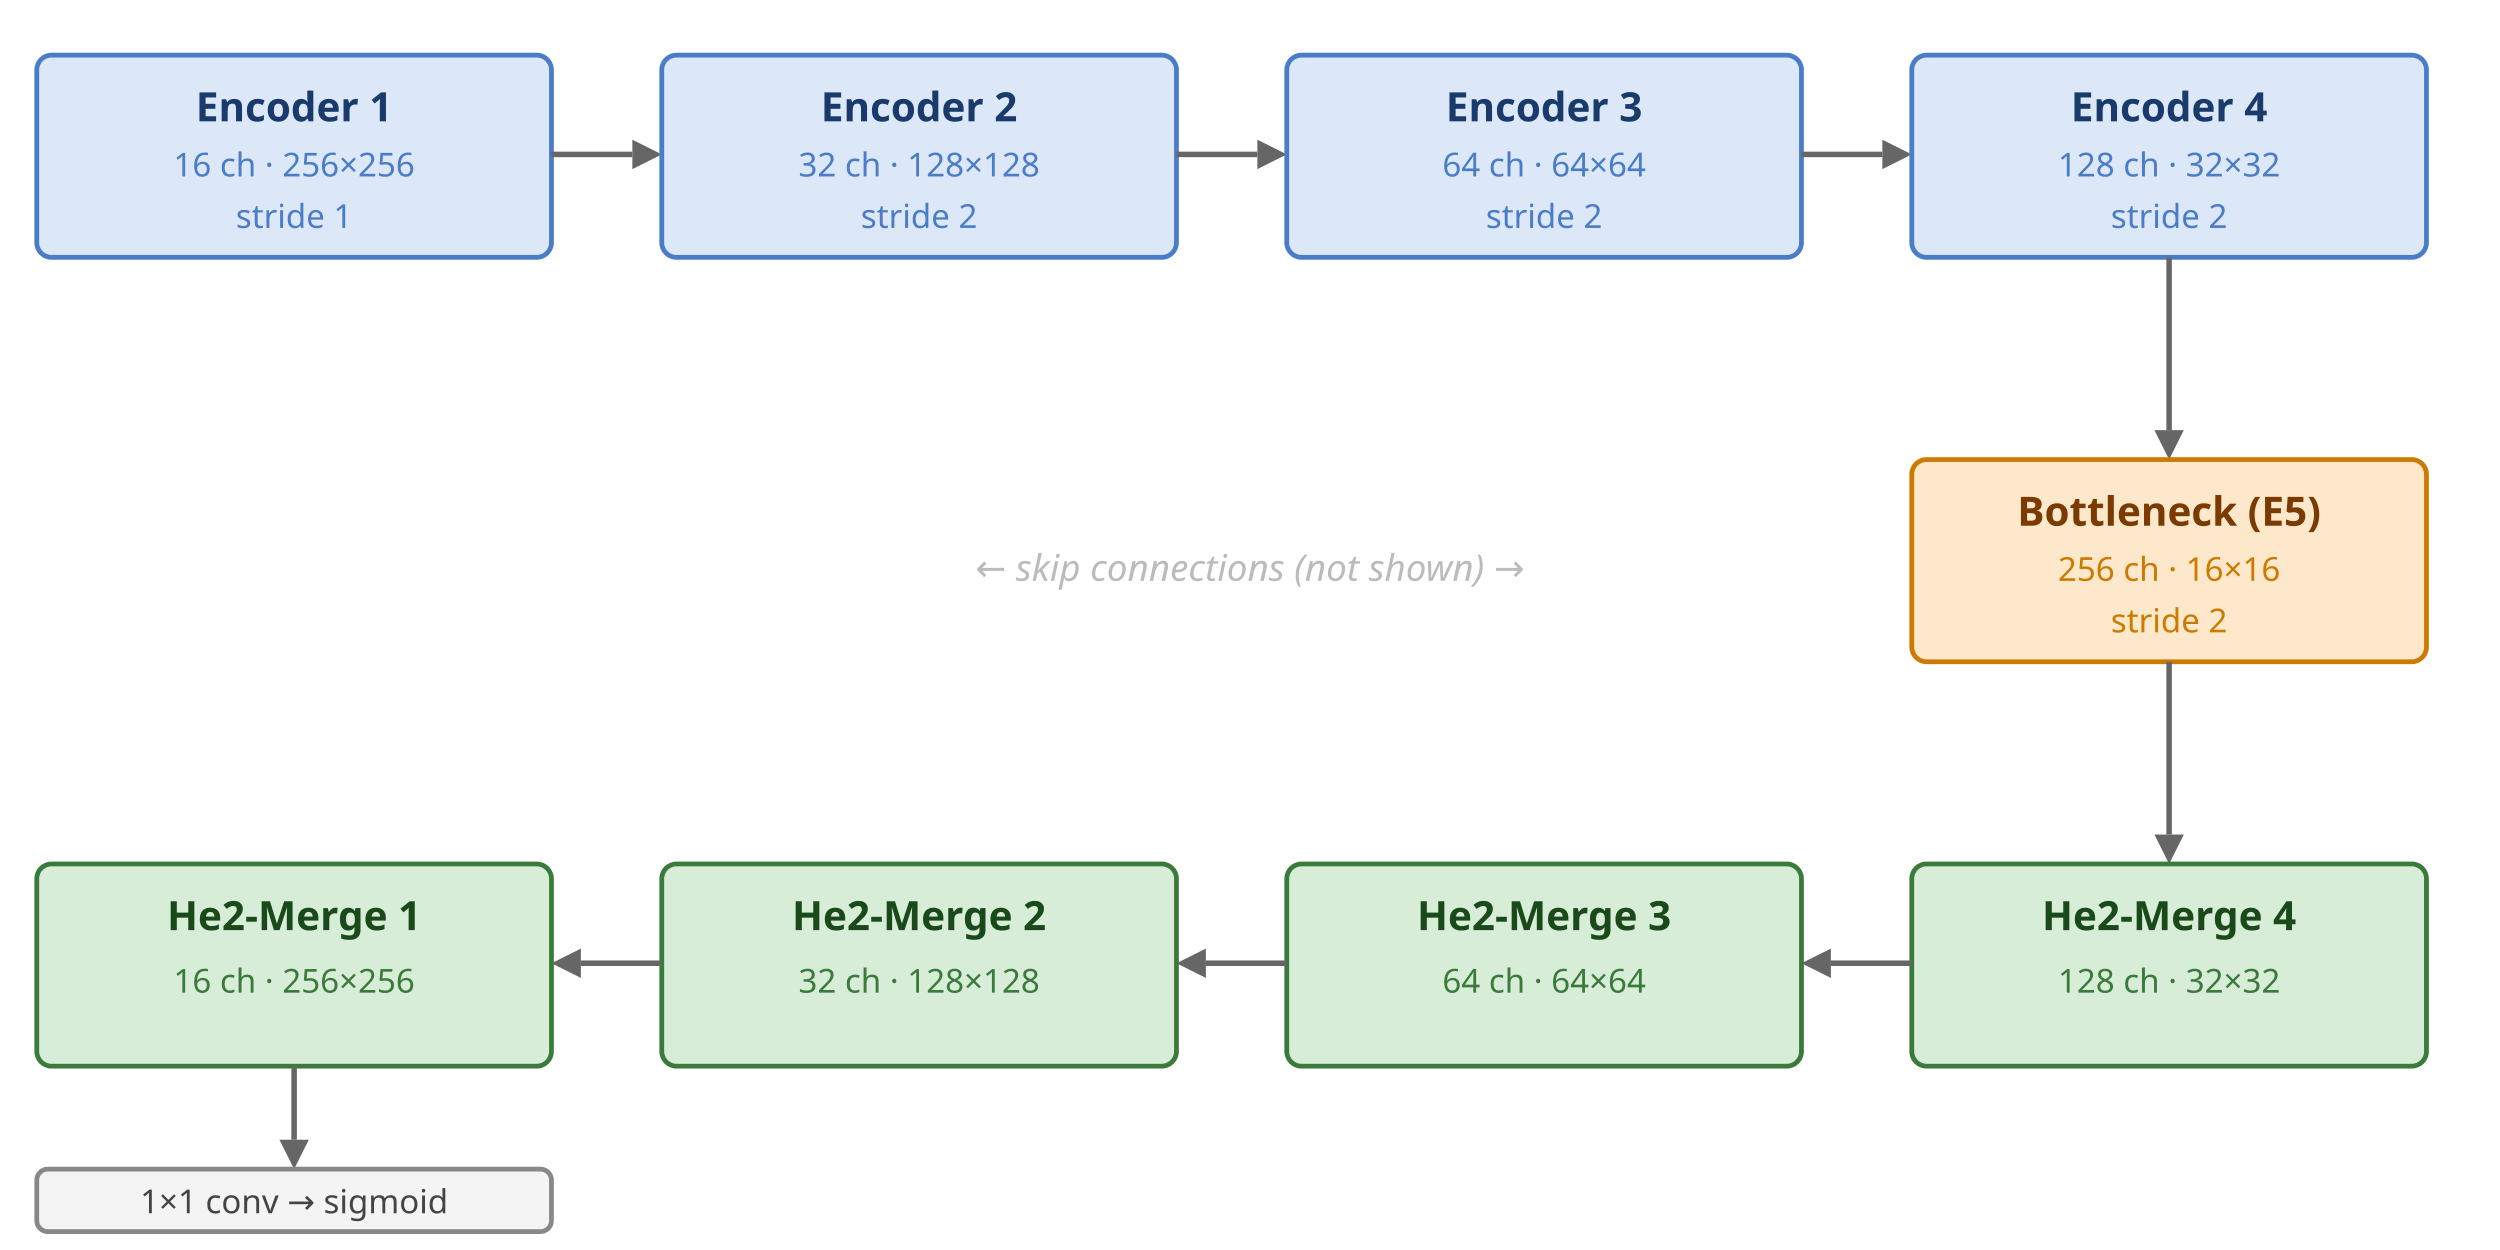
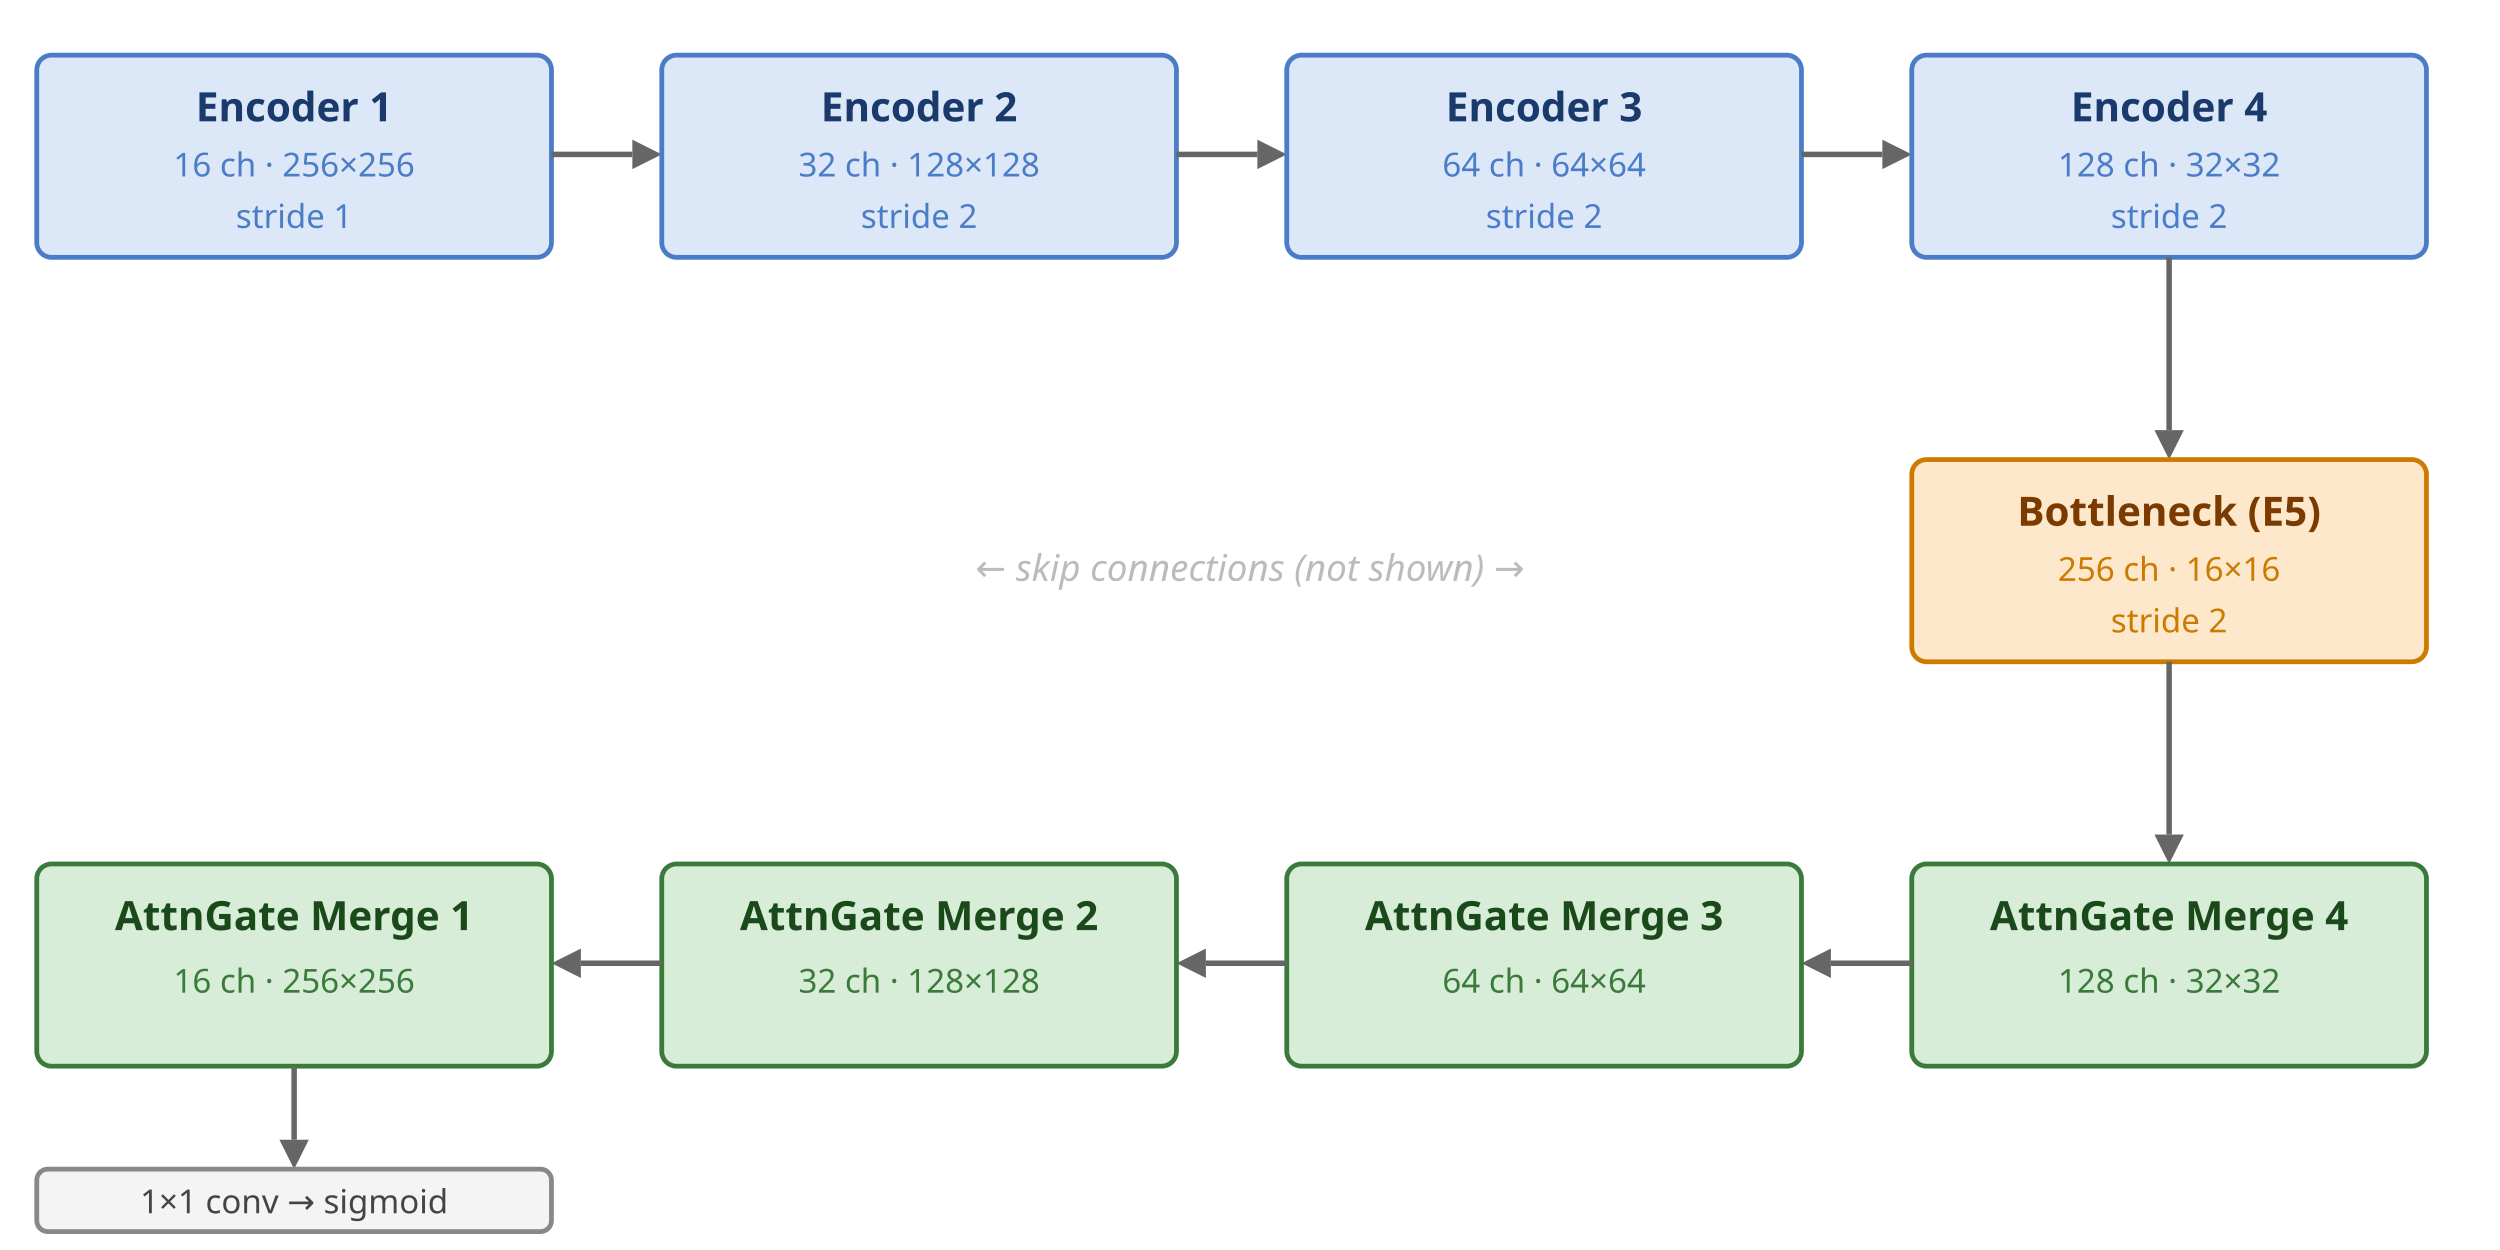
<svg xmlns="http://www.w3.org/2000/svg" viewBox="0 0 680 340" aria-label="U-Net 2D architecture overview">
  <rect x="10" y="15" width="140" height="55" rx="4" fill="#dce8f8" stroke="#4a7cc7" stroke-width="1.3" />
  <text x="80" y="33" text-anchor="middle" font-size="11" font-family="system-ui,sans-serif" fill="#1a3a6b" font-weight="600">Encoder 1</text>
  <text x="80" y="48" text-anchor="middle" font-size="9" font-family="system-ui,sans-serif" fill="#4a7cc7">16 ch · 256×256</text>
  <text x="80" y="62" text-anchor="middle" font-size="9" font-family="system-ui,sans-serif" fill="#4a7cc7">stride 1</text>
  <line x1="150" y1="42" x2="172" y2="42" stroke="#666" stroke-width="1.5" />
  <polygon points="172,38 180,42 172,46" fill="#666" />
  <rect x="180" y="15" width="140" height="55" rx="4" fill="#dce8f8" stroke="#4a7cc7" stroke-width="1.3" />
  <text x="250" y="33" text-anchor="middle" font-size="11" font-family="system-ui,sans-serif" fill="#1a3a6b" font-weight="600">Encoder 2</text>
  <text x="250" y="48" text-anchor="middle" font-size="9" font-family="system-ui,sans-serif" fill="#4a7cc7">32 ch · 128×128</text>
  <text x="250" y="62" text-anchor="middle" font-size="9" font-family="system-ui,sans-serif" fill="#4a7cc7">stride 2</text>
  <line x1="320" y1="42" x2="342" y2="42" stroke="#666" stroke-width="1.5" />
  <polygon points="342,38 350,42 342,46" fill="#666" />
  <rect x="350" y="15" width="140" height="55" rx="4" fill="#dce8f8" stroke="#4a7cc7" stroke-width="1.3" />
  <text x="420" y="33" text-anchor="middle" font-size="11" font-family="system-ui,sans-serif" fill="#1a3a6b" font-weight="600">Encoder 3</text>
  <text x="420" y="48" text-anchor="middle" font-size="9" font-family="system-ui,sans-serif" fill="#4a7cc7">64 ch · 64×64</text>
  <text x="420" y="62" text-anchor="middle" font-size="9" font-family="system-ui,sans-serif" fill="#4a7cc7">stride 2</text>
  <line x1="490" y1="42" x2="512" y2="42" stroke="#666" stroke-width="1.5" />
  <polygon points="512,38 520,42 512,46" fill="#666" />
  <rect x="520" y="15" width="140" height="55" rx="4" fill="#dce8f8" stroke="#4a7cc7" stroke-width="1.3" />
  <text x="590" y="33" text-anchor="middle" font-size="11" font-family="system-ui,sans-serif" fill="#1a3a6b" font-weight="600">Encoder 4</text>
  <text x="590" y="48" text-anchor="middle" font-size="9" font-family="system-ui,sans-serif" fill="#4a7cc7">128 ch · 32×32</text>
  <text x="590" y="62" text-anchor="middle" font-size="9" font-family="system-ui,sans-serif" fill="#4a7cc7">stride 2</text>
  <line x1="590" y1="70" x2="590" y2="117" stroke="#666" stroke-width="1.5" />
  <polygon points="586,117 594,117 590,125" fill="#666" />
  <rect x="520" y="125" width="140" height="55" rx="4" fill="#fde8cc" stroke="#cc7a00" stroke-width="1.3" />
  <text x="590" y="143" text-anchor="middle" font-size="11" font-family="system-ui,sans-serif" fill="#7a3a00" font-weight="600">Bottleneck (E5)</text>
  <text x="590" y="158" text-anchor="middle" font-size="9" font-family="system-ui,sans-serif" fill="#cc7a00">256 ch · 16×16</text>
  <text x="590" y="172" text-anchor="middle" font-size="9" font-family="system-ui,sans-serif" fill="#cc7a00">stride 2</text>
  <line x1="590" y1="180" x2="590" y2="227" stroke="#666" stroke-width="1.5" />
  <polygon points="586,227 594,227 590,235" fill="#666" />
  <rect x="520" y="235" width="140" height="55" rx="4" fill="#d8edd8" stroke="#3a7a3a" stroke-width="1.3" />
-   <text x="590" y="253" text-anchor="middle" font-size="11" font-family="system-ui,sans-serif" fill="#1a4a1a" font-weight="600">He2-Merge 4</text>
+   <text x="590" y="253" text-anchor="middle" font-size="11" font-family="system-ui,sans-serif" fill="#1a4a1a" font-weight="600">AttnGate Merge 4</text>
  <text x="590" y="270" text-anchor="middle" font-size="9" font-family="system-ui,sans-serif" fill="#3a7a3a">128 ch · 32×32</text>
  <line x1="520" y1="262" x2="498" y2="262" stroke="#666" stroke-width="1.5" />
  <polygon points="498,258 490,262 498,266" fill="#666" />
  <rect x="350" y="235" width="140" height="55" rx="4" fill="#d8edd8" stroke="#3a7a3a" stroke-width="1.3" />
-   <text x="420" y="253" text-anchor="middle" font-size="11" font-family="system-ui,sans-serif" fill="#1a4a1a" font-weight="600">He2-Merge 3</text>
+   <text x="420" y="253" text-anchor="middle" font-size="11" font-family="system-ui,sans-serif" fill="#1a4a1a" font-weight="600">AttnGate Merge 3</text>
  <text x="420" y="270" text-anchor="middle" font-size="9" font-family="system-ui,sans-serif" fill="#3a7a3a">64 ch · 64×64</text>
  <line x1="350" y1="262" x2="328" y2="262" stroke="#666" stroke-width="1.5" />
  <polygon points="328,258 320,262 328,266" fill="#666" />
  <rect x="180" y="235" width="140" height="55" rx="4" fill="#d8edd8" stroke="#3a7a3a" stroke-width="1.3" />
-   <text x="250" y="253" text-anchor="middle" font-size="11" font-family="system-ui,sans-serif" fill="#1a4a1a" font-weight="600">He2-Merge 2</text>
+   <text x="250" y="253" text-anchor="middle" font-size="11" font-family="system-ui,sans-serif" fill="#1a4a1a" font-weight="600">AttnGate Merge 2</text>
  <text x="250" y="270" text-anchor="middle" font-size="9" font-family="system-ui,sans-serif" fill="#3a7a3a">32 ch · 128×128</text>
  <line x1="180" y1="262" x2="158" y2="262" stroke="#666" stroke-width="1.5" />
  <polygon points="158,258 150,262 158,266" fill="#666" />
  <rect x="10" y="235" width="140" height="55" rx="4" fill="#d8edd8" stroke="#3a7a3a" stroke-width="1.3" />
-   <text x="80" y="253" text-anchor="middle" font-size="11" font-family="system-ui,sans-serif" fill="#1a4a1a" font-weight="600">He2-Merge 1</text>
+   <text x="80" y="253" text-anchor="middle" font-size="11" font-family="system-ui,sans-serif" fill="#1a4a1a" font-weight="600">AttnGate Merge 1</text>
  <text x="80" y="270" text-anchor="middle" font-size="9" font-family="system-ui,sans-serif" fill="#3a7a3a">16 ch · 256×256</text>
  <line x1="80" y1="290" x2="80" y2="310" stroke="#666" stroke-width="1.5" />
  <polygon points="76,310 84,310 80,318" fill="#666" />
  <rect x="10" y="318" width="140" height="17" rx="3" fill="#f4f4f4" stroke="#888" stroke-width="1.3" />
  <text x="80" y="330" text-anchor="middle" font-size="9" font-family="system-ui,sans-serif" fill="#444">1×1 conv → sigmoid</text>
  <text x="340" y="158" text-anchor="middle" font-size="10" font-family="system-ui,sans-serif" fill="#bbb" font-style="italic">← skip connections (not shown) →</text>
</svg>
